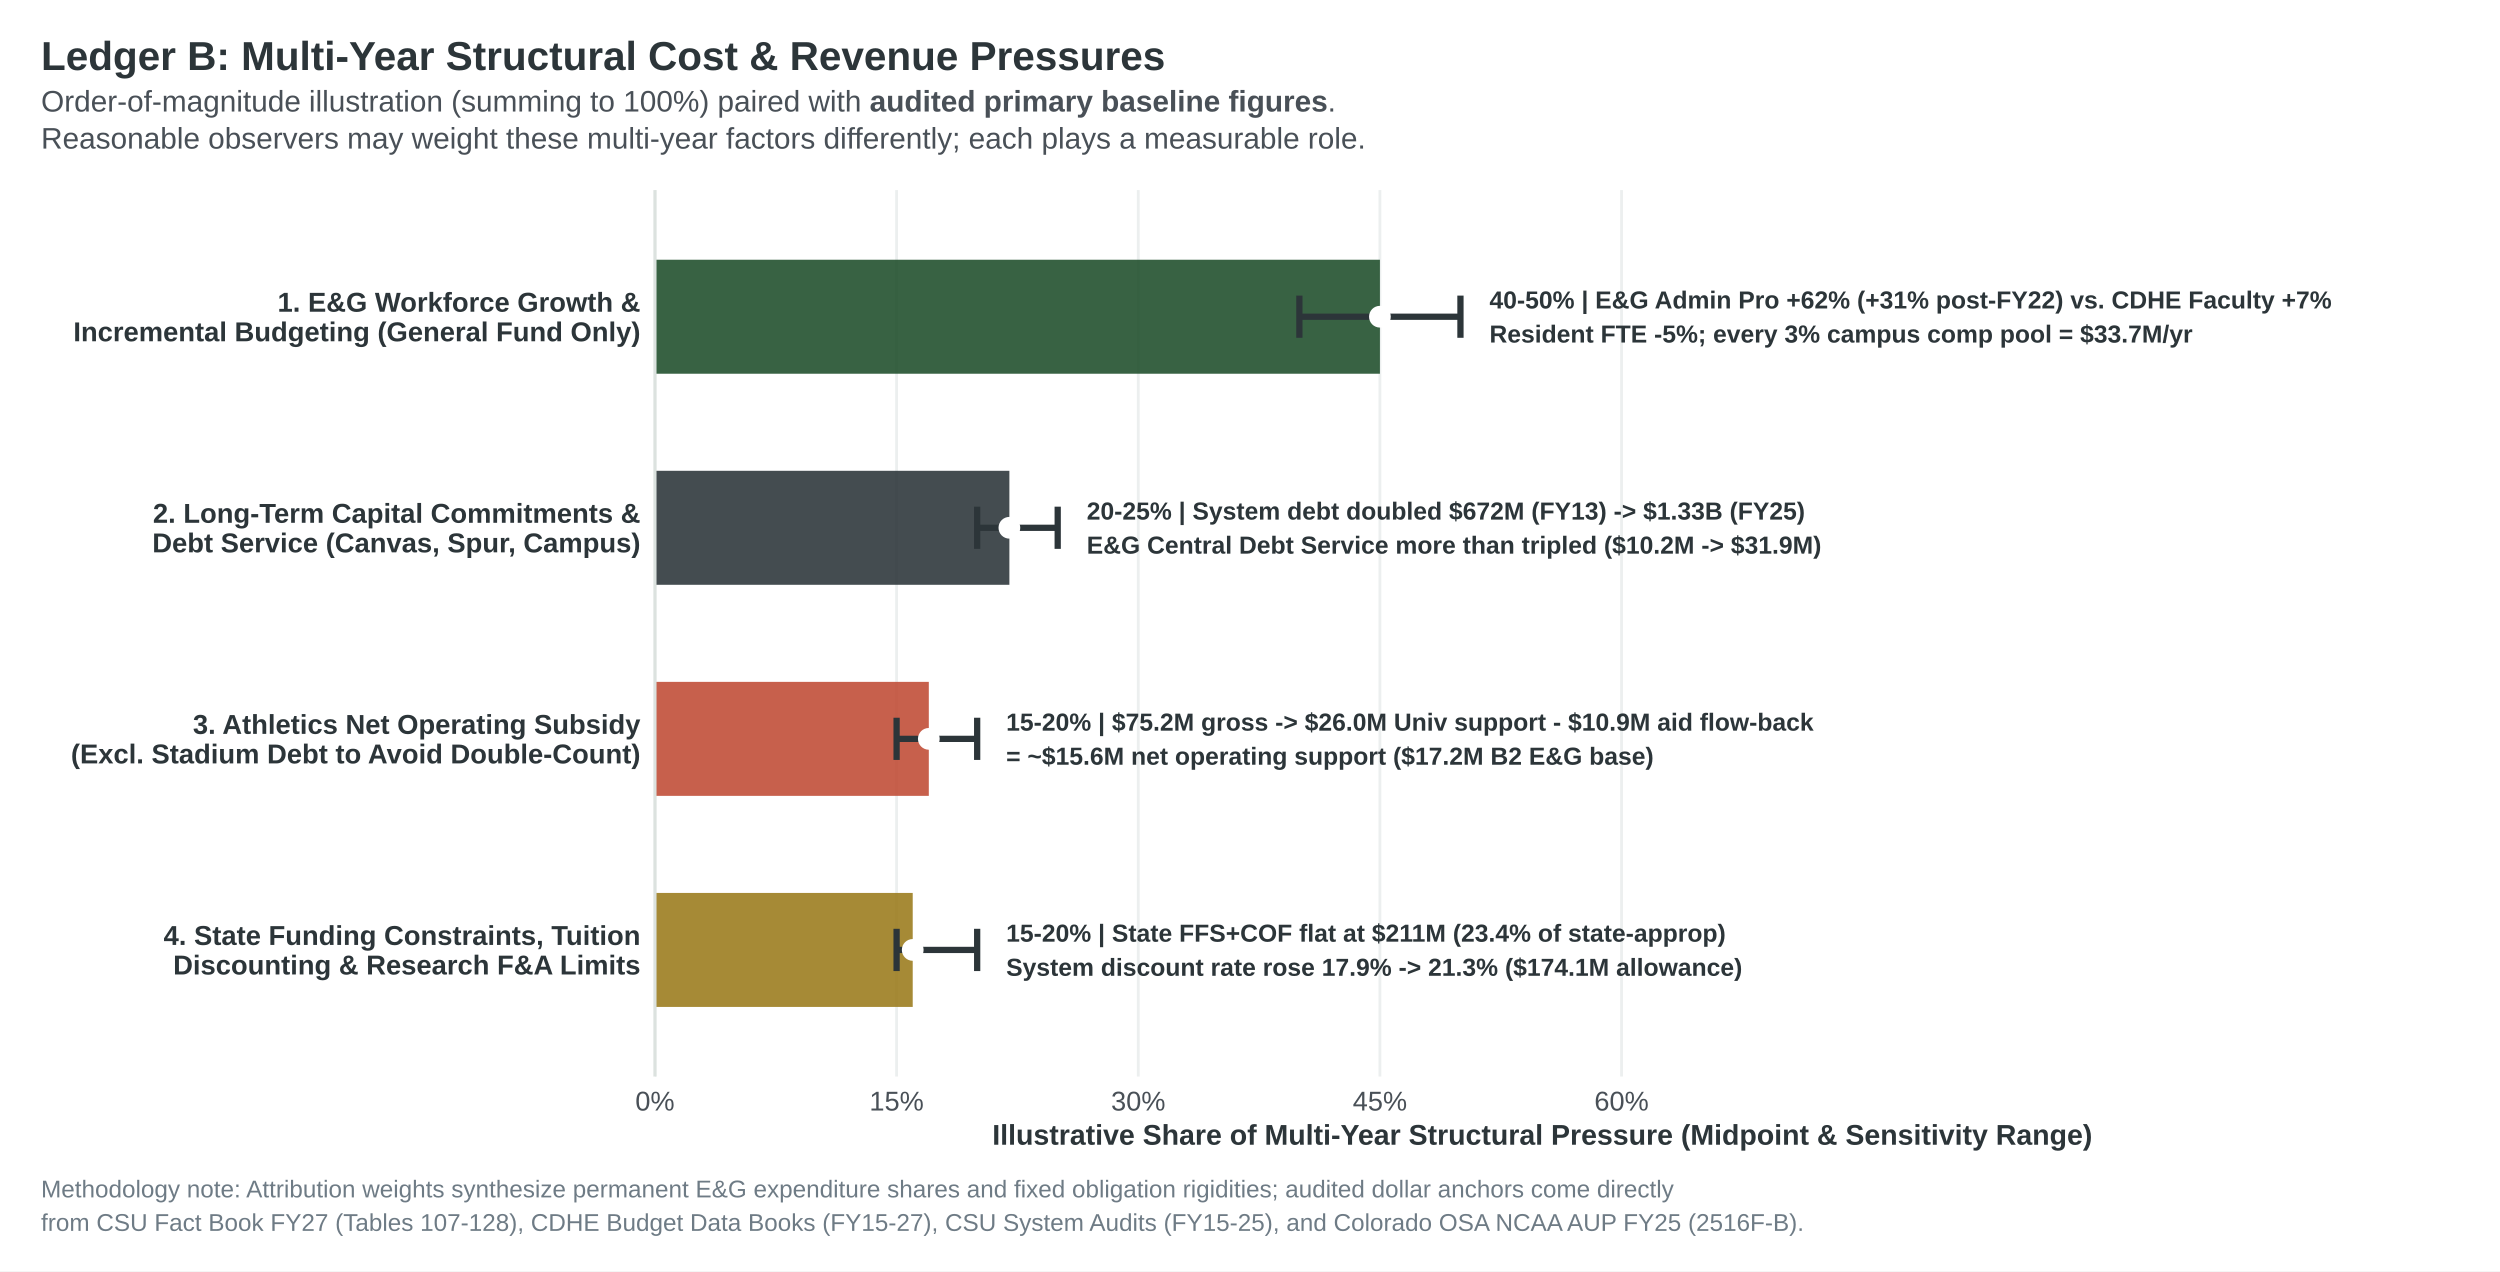
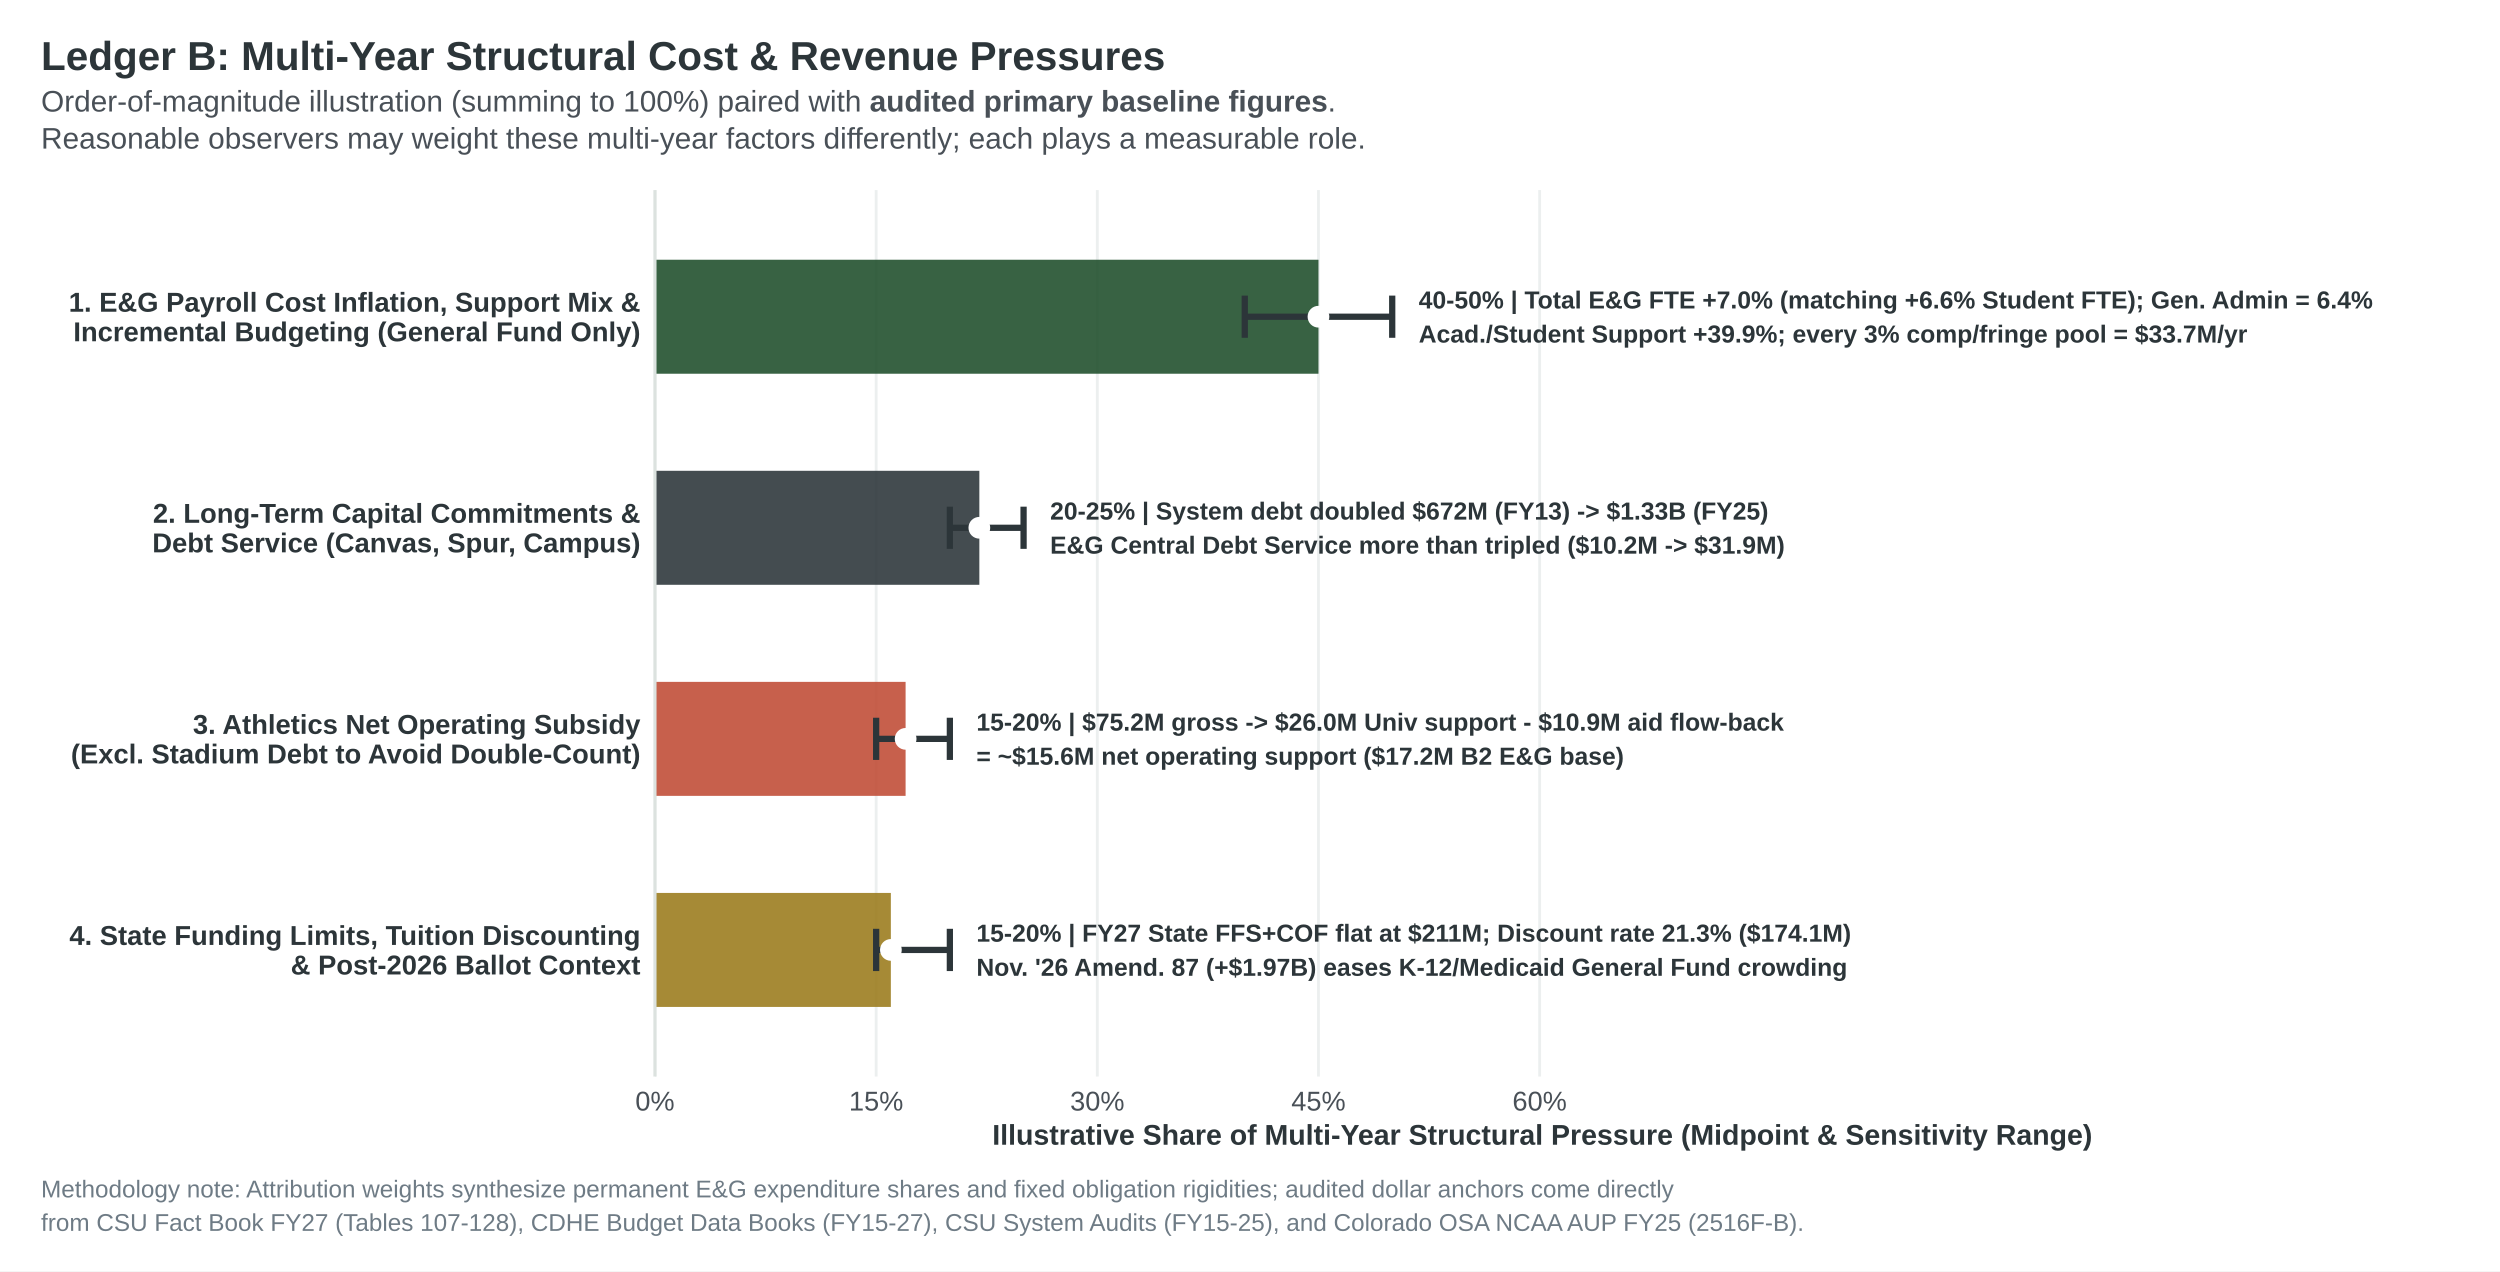
<svg xmlns="http://www.w3.org/2000/svg" width="849.60pt" height="432.00pt" viewBox="0 0 849.60 432.00">
  <g class="svglite">
    <defs>
      <style type="text/css">
    .svglite line, .svglite polyline, .svglite polygon, .svglite path, .svglite rect, .svglite circle {
      fill: none;
      stroke: #000000;
      stroke-linecap: round;
      stroke-linejoin: round;
      stroke-miterlimit: 10.00;
    }
    .svglite text {
      white-space: pre;
    }
    .svglite g.glyphgroup path {
      fill: inherit;
      stroke: none;
    }
  </style>
    </defs>
    <rect width="100%" height="100%" style="stroke: none; fill: #FFFFFF;" />
    <defs>
      <clipPath id="cpMC4wMHw4NDkuNjB8MC4wMHw0MzIuMDA=">
        <rect x="0.00" y="0.00" width="849.60" height="432.00" />
      </clipPath>
    </defs>
    <g clip-path="url(#cpMC4wMHw4NDkuNjB8MC4wMHw0MzIuMDA=)">
      <rect x="0" y="-0" width="849.60" height="432.00" style="stroke-width: 1.07; stroke: none; fill: #FFFFFF;" />
    </g>
    <defs>
      <clipPath id="cpMjIyLjU4fDgyNS42OXw2NC41OXwzNjUuODY=">
        <rect x="222.58" y="64.59" width="603.11" height="301.27" />
      </clipPath>
    </defs>
    <g clip-path="url(#cpMjIyLjU4fDgyNS42OXw2NC41OXwzNjUuODY=)">
      <rect x="222.58" y="64.59" width="603.11" height="301.27" style="stroke-width: 1.07; stroke: none; fill: #FFFFFF;" />
      <polyline points="222.58,365.86 222.58,64.59 " style="stroke-width: 0.96; stroke: #ECEFEF; stroke-linecap: butt;" />
-       <polyline points="304.70,365.86 304.70,64.59 " style="stroke-width: 0.96; stroke: #ECEFEF; stroke-linecap: butt;" />
-       <polyline points="386.83,365.86 386.83,64.59 " style="stroke-width: 0.96; stroke: #ECEFEF; stroke-linecap: butt;" />
-       <polyline points="468.95,365.86 468.95,64.59 " style="stroke-width: 0.96; stroke: #ECEFEF; stroke-linecap: butt;" />
-       <polyline points="551.07,365.86 551.07,64.59 " style="stroke-width: 0.96; stroke: #ECEFEF; stroke-linecap: butt;" />
-       <rect x="222.58" y="88.26" width="246.37" height="38.74" style="stroke-width: 1.07; stroke: none; stroke-linecap: butt; stroke-linejoin: miter; fill: #1E4D2B; fill-opacity: 0.88;" />
-       <rect x="222.58" y="159.99" width="120.45" height="38.74" style="stroke-width: 1.07; stroke: none; stroke-linecap: butt; stroke-linejoin: miter; fill: #2C3539; fill-opacity: 0.88;" />
-       <rect x="222.58" y="231.72" width="93.07" height="38.74" style="stroke-width: 1.07; stroke: none; stroke-linecap: butt; stroke-linejoin: miter; fill: #C04B35; fill-opacity: 0.88;" />
-       <rect x="222.58" y="303.46" width="87.60" height="38.74" style="stroke-width: 1.07; stroke: none; stroke-linecap: butt; stroke-linejoin: miter; fill: #9A7B1C; fill-opacity: 0.88;" />
-       <polyline points="496.32,114.80 496.32,100.45 " style="stroke-width: 2.13; stroke: #2C3539; stroke-linecap: butt;" />
-       <polyline points="496.32,107.63 441.58,107.63 " style="stroke-width: 2.13; stroke: #2C3539; stroke-linecap: butt;" />
-       <polyline points="441.58,114.80 441.58,100.45 " style="stroke-width: 2.13; stroke: #2C3539; stroke-linecap: butt;" />
-       <polyline points="359.45,186.53 359.45,172.19 " style="stroke-width: 2.13; stroke: #2C3539; stroke-linecap: butt;" />
-       <polyline points="359.45,179.36 332.08,179.36 " style="stroke-width: 2.13; stroke: #2C3539; stroke-linecap: butt;" />
-       <polyline points="332.08,186.53 332.08,172.19 " style="stroke-width: 2.13; stroke: #2C3539; stroke-linecap: butt;" />
-       <polyline points="332.08,258.26 332.08,243.92 " style="stroke-width: 2.13; stroke: #2C3539; stroke-linecap: butt;" />
-       <polyline points="332.08,251.09 304.70,251.09 " style="stroke-width: 2.13; stroke: #2C3539; stroke-linecap: butt;" />
-       <polyline points="304.70,258.26 304.70,243.92 " style="stroke-width: 2.13; stroke: #2C3539; stroke-linecap: butt;" />
-       <polyline points="332.08,330.00 332.08,315.65 " style="stroke-width: 2.13; stroke: #2C3539; stroke-linecap: butt;" />
-       <polyline points="332.08,322.82 304.70,322.82 " style="stroke-width: 2.13; stroke: #2C3539; stroke-linecap: butt;" />
-       <polyline points="304.70,330.00 304.70,315.65 " style="stroke-width: 2.13; stroke: #2C3539; stroke-linecap: butt;" />
-       <circle cx="468.95" cy="107.63" r="3.34" style="stroke-width: 0.71; stroke: #FFFFFF; fill: #FFFFFF;" />
-       <circle cx="343.03" cy="179.36" r="3.34" style="stroke-width: 0.71; stroke: #FFFFFF; fill: #FFFFFF;" />
-       <circle cx="315.65" cy="251.09" r="3.34" style="stroke-width: 0.71; stroke: #FFFFFF; fill: #FFFFFF;" />
-       <circle cx="310.18" cy="322.82" r="3.34" style="stroke-width: 0.71; stroke: #FFFFFF; fill: #FFFFFF;" />
-       <text x="506.18" y="104.84" style="font-size: 8.39px; font-weight: bold;fill: #2C3539; font-family: &quot;Arial&quot;;" textLength="290.95px" lengthAdjust="spacingAndGlyphs">40-50%  |  E&amp;G Admin Pro +62% (+31% post-FY22) vs. CDHE Faculty +7%</text>
-       <text x="506.18" y="116.42" style="font-size: 8.39px; font-weight: bold;fill: #2C3539; font-family: &quot;Arial&quot;;" textLength="239.02px" lengthAdjust="spacingAndGlyphs">Resident FTE -5%; every 3% campus comp pool = $33.7M/yr</text>
-       <text x="369.31" y="176.57" style="font-size: 8.39px; font-weight: bold;fill: #2C3539; font-family: &quot;Arial&quot;;" textLength="248.86px" lengthAdjust="spacingAndGlyphs">20-25%  |  System debt doubled $672M (FY13) -&gt; $1.33B (FY25)</text>
-       <text x="369.31" y="188.15" style="font-size: 8.39px; font-weight: bold;fill: #2C3539; font-family: &quot;Arial&quot;;" textLength="249.77px" lengthAdjust="spacingAndGlyphs">E&amp;G Central Debt Service more than tripled ($10.2M -&gt; $31.9M)</text>
-       <text x="341.93" y="248.30" style="font-size: 8.39px; font-weight: bold;fill: #2C3539; font-family: &quot;Arial&quot;;" textLength="279.17px" lengthAdjust="spacingAndGlyphs">15-20%  |  $75.2M gross -&gt; $26.0M Univ support - $10.9M aid flow-back</text>
-       <text x="341.93" y="259.88" style="font-size: 8.39px; font-weight: bold;fill: #2C3539; font-family: &quot;Arial&quot;;" textLength="220.16px" lengthAdjust="spacingAndGlyphs">= ~$15.6M net operating support ($17.2M B2 E&amp;G base)</text>
-       <text x="341.93" y="320.03" style="font-size: 8.39px; font-weight: bold;fill: #2C3539; font-family: &quot;Arial&quot;;" textLength="249.31px" lengthAdjust="spacingAndGlyphs">15-20%  |  State FFS+COF flat at $211M (23.4% of state-approp)</text>
-       <text x="341.93" y="331.62" style="font-size: 8.39px; font-weight: bold;fill: #2C3539; font-family: &quot;Arial&quot;;" textLength="250.28px" lengthAdjust="spacingAndGlyphs">System discount rate rose 17.9% -&gt; 21.3% ($174.1M allowance)</text>
+       <polyline points="297.75,365.86 297.75,64.59 " style="stroke-width: 0.96; stroke: #ECEFEF; stroke-linecap: butt;" />
+       <polyline points="372.91,365.86 372.91,64.59 " style="stroke-width: 0.96; stroke: #ECEFEF; stroke-linecap: butt;" />
+       <polyline points="448.07,365.86 448.07,64.59 " style="stroke-width: 0.96; stroke: #ECEFEF; stroke-linecap: butt;" />
+       <polyline points="523.23,365.86 523.23,64.59 " style="stroke-width: 0.96; stroke: #ECEFEF; stroke-linecap: butt;" />
+       <rect x="222.58" y="88.26" width="225.49" height="38.74" style="stroke-width: 1.07; stroke: none; stroke-linecap: butt; stroke-linejoin: miter; fill: #1E4D2B; fill-opacity: 0.88;" />
+       <rect x="222.58" y="159.99" width="110.24" height="38.74" style="stroke-width: 1.07; stroke: none; stroke-linecap: butt; stroke-linejoin: miter; fill: #2C3539; fill-opacity: 0.88;" />
+       <rect x="222.58" y="231.72" width="85.18" height="38.74" style="stroke-width: 1.07; stroke: none; stroke-linecap: butt; stroke-linejoin: miter; fill: #C04B35; fill-opacity: 0.88;" />
+       <rect x="222.58" y="303.46" width="80.17" height="38.74" style="stroke-width: 1.07; stroke: none; stroke-linecap: butt; stroke-linejoin: miter; fill: #9A7B1C; fill-opacity: 0.88;" />
+       <polyline points="473.13,114.80 473.13,100.45 " style="stroke-width: 2.13; stroke: #2C3539; stroke-linecap: butt;" />
+       <polyline points="473.13,107.63 423.02,107.63 " style="stroke-width: 2.13; stroke: #2C3539; stroke-linecap: butt;" />
+       <polyline points="423.02,114.80 423.02,100.45 " style="stroke-width: 2.13; stroke: #2C3539; stroke-linecap: butt;" />
+       <polyline points="347.85,186.53 347.85,172.19 " style="stroke-width: 2.13; stroke: #2C3539; stroke-linecap: butt;" />
+       <polyline points="347.85,179.36 322.80,179.36 " style="stroke-width: 2.13; stroke: #2C3539; stroke-linecap: butt;" />
+       <polyline points="322.80,186.53 322.80,172.19 " style="stroke-width: 2.13; stroke: #2C3539; stroke-linecap: butt;" />
+       <polyline points="322.80,258.26 322.80,243.92 " style="stroke-width: 2.13; stroke: #2C3539; stroke-linecap: butt;" />
+       <polyline points="322.80,251.09 297.75,251.09 " style="stroke-width: 2.13; stroke: #2C3539; stroke-linecap: butt;" />
+       <polyline points="297.75,258.26 297.75,243.92 " style="stroke-width: 2.13; stroke: #2C3539; stroke-linecap: butt;" />
+       <polyline points="322.80,330.00 322.80,315.65 " style="stroke-width: 2.13; stroke: #2C3539; stroke-linecap: butt;" />
+       <polyline points="322.80,322.82 297.75,322.82 " style="stroke-width: 2.13; stroke: #2C3539; stroke-linecap: butt;" />
+       <polyline points="297.75,330.00 297.75,315.65 " style="stroke-width: 2.13; stroke: #2C3539; stroke-linecap: butt;" />
+       <circle cx="448.07" cy="107.63" r="3.34" style="stroke-width: 0.71; stroke: #FFFFFF; fill: #FFFFFF;" />
+       <circle cx="332.82" cy="179.36" r="3.34" style="stroke-width: 0.71; stroke: #FFFFFF; fill: #FFFFFF;" />
+       <circle cx="307.77" cy="251.09" r="3.34" style="stroke-width: 0.71; stroke: #FFFFFF; fill: #FFFFFF;" />
+       <circle cx="302.76" cy="322.82" r="3.34" style="stroke-width: 0.71; stroke: #FFFFFF; fill: #FFFFFF;" />
+       <text x="482.14" y="104.84" style="font-size: 8.39px; font-weight: bold;fill: #2C3539; font-family: &quot;Arial&quot;;" textLength="328.95px" lengthAdjust="spacingAndGlyphs">40-50%  |  Total E&amp;G FTE +7.0% (matching +6.6% Student FTE); Gen. Admin = 6.4%</text>
+       <text x="482.14" y="116.42" style="font-size: 8.39px; font-weight: bold;fill: #2C3539; font-family: &quot;Arial&quot;;" textLength="281.67px" lengthAdjust="spacingAndGlyphs">Acad./Student Support +39.9%; every 3% comp/fringe pool = $33.7M/yr</text>
+       <text x="356.87" y="176.57" style="font-size: 8.39px; font-weight: bold;fill: #2C3539; font-family: &quot;Arial&quot;;" textLength="248.86px" lengthAdjust="spacingAndGlyphs">20-25%  |  System debt doubled $672M (FY13) -&gt; $1.33B (FY25)</text>
+       <text x="356.87" y="188.15" style="font-size: 8.39px; font-weight: bold;fill: #2C3539; font-family: &quot;Arial&quot;;" textLength="249.77px" lengthAdjust="spacingAndGlyphs">E&amp;G Central Debt Service more than tripled ($10.2M -&gt; $31.9M)</text>
+       <text x="331.82" y="248.30" style="font-size: 8.39px; font-weight: bold;fill: #2C3539; font-family: &quot;Arial&quot;;" textLength="279.17px" lengthAdjust="spacingAndGlyphs">15-20%  |  $75.2M gross -&gt; $26.0M Univ support - $10.9M aid flow-back</text>
+       <text x="331.82" y="259.88" style="font-size: 8.39px; font-weight: bold;fill: #2C3539; font-family: &quot;Arial&quot;;" textLength="220.16px" lengthAdjust="spacingAndGlyphs">= ~$15.6M net operating support ($17.2M B2 E&amp;G base)</text>
+       <text x="331.82" y="320.03" style="font-size: 8.39px; font-weight: bold;fill: #2C3539; font-family: &quot;Arial&quot;;" textLength="302.05px" lengthAdjust="spacingAndGlyphs">15-20%  |  FY27 State FFS+COF flat at $211M; Discount rate 21.3% ($174.1M)</text>
+       <text x="331.82" y="331.62" style="font-size: 8.39px; font-weight: bold;fill: #2C3539; font-family: &quot;Arial&quot;;" textLength="296.09px" lengthAdjust="spacingAndGlyphs">Nov. '26 Amend. 87 (+$1.97B) eases K-12/Medicaid General Fund crowding</text>
    </g>
    <g clip-path="url(#cpMC4wMHw4NDkuNjB8MC4wMHw0MzIuMDA=)">
      <polyline points="222.58,365.86 222.58,64.59 " style="stroke-width: 1.07; stroke: #DCE2DF; stroke-linecap: butt;" />
-       <text x="217.65" y="321.13" text-anchor="end" style="font-size: 9.30px; font-weight: bold;fill: #2C3539; font-family: &quot;Arial&quot;;" textLength="161.88px" lengthAdjust="spacingAndGlyphs">4. State Funding Constraints, Tuition</text>
-       <text x="217.65" y="331.17" text-anchor="end" style="font-size: 9.30px; font-weight: bold;fill: #2C3539; font-family: &quot;Arial&quot;;" textLength="169.02px" lengthAdjust="spacingAndGlyphs">    Discounting &amp; Research F&amp;A Limits</text>
+       <text x="217.65" y="321.13" text-anchor="end" style="font-size: 9.30px; font-weight: bold;fill: #2C3539; font-family: &quot;Arial&quot;;" textLength="193.84px" lengthAdjust="spacingAndGlyphs">4. State Funding Limits, Tuition Discounting</text>
+       <text x="217.65" y="331.17" text-anchor="end" style="font-size: 9.30px; font-weight: bold;fill: #2C3539; font-family: &quot;Arial&quot;;" textLength="129.09px" lengthAdjust="spacingAndGlyphs">    &amp; Post-2026 Ballot Context</text>
      <text x="217.65" y="249.40" text-anchor="end" style="font-size: 9.30px; font-weight: bold;fill: #2C3539; font-family: &quot;Arial&quot;;" textLength="151.98px" lengthAdjust="spacingAndGlyphs">3. Athletics Net Operating Subsidy</text>
      <text x="217.65" y="259.44" text-anchor="end" style="font-size: 9.30px; font-weight: bold;fill: #2C3539; font-family: &quot;Arial&quot;;" textLength="203.70px" lengthAdjust="spacingAndGlyphs">    (Excl. Stadium Debt to Avoid Double-Count)</text>
      <text x="217.65" y="177.66" text-anchor="end" style="font-size: 9.30px; font-weight: bold;fill: #2C3539; font-family: &quot;Arial&quot;;" textLength="165.56px" lengthAdjust="spacingAndGlyphs">2. Long-Term Capital Commitments &amp;</text>
      <text x="217.65" y="187.71" text-anchor="end" style="font-size: 9.30px; font-weight: bold;fill: #2C3539; font-family: &quot;Arial&quot;;" textLength="176.12px" lengthAdjust="spacingAndGlyphs">    Debt Service (Canvas, Spur, Campus)</text>
-       <text x="217.65" y="105.93" text-anchor="end" style="font-size: 9.30px; font-weight: bold;fill: #2C3539; font-family: &quot;Arial&quot;;" textLength="123.28px" lengthAdjust="spacingAndGlyphs">1. E&amp;G Workforce Growth &amp;</text>
+       <text x="217.65" y="105.93" text-anchor="end" style="font-size: 9.30px; font-weight: bold;fill: #2C3539; font-family: &quot;Arial&quot;;" textLength="194.12px" lengthAdjust="spacingAndGlyphs">1. E&amp;G Payroll Cost Inflation, Support Mix &amp;</text>
      <text x="217.65" y="115.98" text-anchor="end" style="font-size: 9.30px; font-weight: bold;fill: #2C3539; font-family: &quot;Arial&quot;;" textLength="202.88px" lengthAdjust="spacingAndGlyphs">    Incremental Budgeting (General Fund Only)</text>
      <text x="222.58" y="377.41" text-anchor="middle" style="font-size: 9.24px;fill: #495057; font-family: &quot;Arial&quot;;" textLength="13.34px" lengthAdjust="spacingAndGlyphs">0%</text>
-       <text x="304.70" y="377.41" text-anchor="middle" style="font-size: 9.24px;fill: #495057; font-family: &quot;Arial&quot;;" textLength="18.48px" lengthAdjust="spacingAndGlyphs">15%</text>
-       <text x="386.83" y="377.41" text-anchor="middle" style="font-size: 9.24px;fill: #495057; font-family: &quot;Arial&quot;;" textLength="18.48px" lengthAdjust="spacingAndGlyphs">30%</text>
-       <text x="468.95" y="377.41" text-anchor="middle" style="font-size: 9.24px;fill: #495057; font-family: &quot;Arial&quot;;" textLength="18.48px" lengthAdjust="spacingAndGlyphs">45%</text>
-       <text x="551.07" y="377.41" text-anchor="middle" style="font-size: 9.24px;fill: #495057; font-family: &quot;Arial&quot;;" textLength="18.48px" lengthAdjust="spacingAndGlyphs">60%</text>
+       <text x="297.75" y="377.41" text-anchor="middle" style="font-size: 9.24px;fill: #495057; font-family: &quot;Arial&quot;;" textLength="18.48px" lengthAdjust="spacingAndGlyphs">15%</text>
+       <text x="372.91" y="377.41" text-anchor="middle" style="font-size: 9.24px;fill: #495057; font-family: &quot;Arial&quot;;" textLength="18.48px" lengthAdjust="spacingAndGlyphs">30%</text>
+       <text x="448.07" y="377.41" text-anchor="middle" style="font-size: 9.24px;fill: #495057; font-family: &quot;Arial&quot;;" textLength="18.48px" lengthAdjust="spacingAndGlyphs">45%</text>
+       <text x="523.23" y="377.41" text-anchor="middle" style="font-size: 9.24px;fill: #495057; font-family: &quot;Arial&quot;;" textLength="18.48px" lengthAdjust="spacingAndGlyphs">60%</text>
      <text x="524.14" y="389.02" text-anchor="middle" style="font-size: 9.68px; font-weight: bold;fill: #2C3539; font-family: &quot;Arial&quot;;" textLength="373.44px" lengthAdjust="spacingAndGlyphs">Illustrative Share of Multi-Year Structural Pressure (Midpoint &amp; Sensitivity Range)</text>
      <text x="13.95" y="37.91" style="font-size: 10.12px;fill: #495057; font-family: &quot;Arial&quot;;" textLength="88.22px" lengthAdjust="spacingAndGlyphs">Order-of-magnitude</text>
      <text x="104.98" y="37.91" style="font-size: 10.12px;fill: #495057; font-family: &quot;Arial&quot;;" textLength="45.55px" lengthAdjust="spacingAndGlyphs">illustration</text>
      <text x="153.34" y="37.91" style="font-size: 10.12px;fill: #495057; font-family: &quot;Arial&quot;;" textLength="44.39px" lengthAdjust="spacingAndGlyphs">(summing</text>
      <text x="200.54" y="37.91" style="font-size: 10.12px;fill: #495057; font-family: &quot;Arial&quot;;" textLength="8.44px" lengthAdjust="spacingAndGlyphs">to</text>
      <text x="211.79" y="37.91" style="font-size: 10.12px;fill: #495057; font-family: &quot;Arial&quot;;" textLength="29.22px" lengthAdjust="spacingAndGlyphs">100%)</text>
      <text x="243.82" y="37.91" style="font-size: 10.12px;fill: #495057; font-family: &quot;Arial&quot;;" textLength="28.11px" lengthAdjust="spacingAndGlyphs">paired</text>
      <text x="274.74" y="37.91" style="font-size: 10.12px;fill: #495057; font-family: &quot;Arial&quot;;" textLength="17.98px" lengthAdjust="spacingAndGlyphs">with</text>
      <text x="295.54" y="37.91" style="font-size: 10.12px; font-weight: bold;fill: #495057; font-family: &quot;Arial&quot;;" textLength="35.94px" lengthAdjust="spacingAndGlyphs">audited</text>
      <text x="334.29" y="37.91" style="font-size: 10.12px; font-weight: bold;fill: #495057; font-family: &quot;Arial&quot;;" textLength="37.09px" lengthAdjust="spacingAndGlyphs">primary</text>
      <text x="374.20" y="37.91" style="font-size: 10.12px; font-weight: bold;fill: #495057; font-family: &quot;Arial&quot;;" textLength="40.47px" lengthAdjust="spacingAndGlyphs">baseline</text>
      <text x="417.48" y="37.91" style="font-size: 10.12px; font-weight: bold;fill: #495057; font-family: &quot;Arial&quot;;" textLength="33.70px" lengthAdjust="spacingAndGlyphs">figures</text>
      <text x="451.18" y="37.91" style="font-size: 10.12px;fill: #495057; font-family: &quot;Arial&quot;;" textLength="2.81px" lengthAdjust="spacingAndGlyphs">.</text>
      <text x="13.95" y="50.51" style="font-size: 10.12px;fill: #495057; font-family: &quot;Arial&quot;;" textLength="53.98px" lengthAdjust="spacingAndGlyphs">Reasonable</text>
      <text x="70.74" y="50.51" style="font-size: 10.12px;fill: #495057; font-family: &quot;Arial&quot;;" textLength="44.41px" lengthAdjust="spacingAndGlyphs">observers</text>
      <text x="117.96" y="50.51" style="font-size: 10.12px;fill: #495057; font-family: &quot;Arial&quot;;" textLength="19.11px" lengthAdjust="spacingAndGlyphs">may</text>
      <text x="139.89" y="50.51" style="font-size: 10.12px;fill: #495057; font-family: &quot;Arial&quot;;" textLength="29.23px" lengthAdjust="spacingAndGlyphs">weight</text>
      <text x="171.93" y="50.51" style="font-size: 10.12px;fill: #495057; font-family: &quot;Arial&quot;;" textLength="24.75px" lengthAdjust="spacingAndGlyphs">these</text>
      <text x="199.49" y="50.51" style="font-size: 10.12px;fill: #495057; font-family: &quot;Arial&quot;;" textLength="44.39px" lengthAdjust="spacingAndGlyphs">multi-year</text>
      <text x="246.70" y="50.51" style="font-size: 10.12px;fill: #495057; font-family: &quot;Arial&quot;;" textLength="30.36px" lengthAdjust="spacingAndGlyphs">factors</text>
      <text x="279.87" y="50.51" style="font-size: 10.12px;fill: #495057; font-family: &quot;Arial&quot;;" textLength="46.48px" lengthAdjust="spacingAndGlyphs">differently;</text>
      <text x="329.17" y="50.51" style="font-size: 10.12px;fill: #495057; font-family: &quot;Arial&quot;;" textLength="21.94px" lengthAdjust="spacingAndGlyphs">each</text>
      <text x="353.92" y="50.51" style="font-size: 10.12px;fill: #495057; font-family: &quot;Arial&quot;;" textLength="23.62px" lengthAdjust="spacingAndGlyphs">plays</text>
      <text x="380.35" y="50.51" style="font-size: 10.12px;fill: #495057; font-family: &quot;Arial&quot;;" textLength="5.62px" lengthAdjust="spacingAndGlyphs">a</text>
      <text x="388.79" y="50.51" style="font-size: 10.12px;fill: #495057; font-family: &quot;Arial&quot;;" textLength="52.84px" lengthAdjust="spacingAndGlyphs">measurable</text>
      <text x="444.45" y="50.51" style="font-size: 10.12px;fill: #495057; font-family: &quot;Arial&quot;;" textLength="19.67px" lengthAdjust="spacingAndGlyphs">role.</text>
      <text x="13.95" y="23.79" style="font-size: 13.75px; font-weight: bold;fill: #2C3539; font-family: &quot;Arial&quot;;" textLength="381.92px" lengthAdjust="spacingAndGlyphs">Ledger B: Multi-Year Structural Cost &amp; Revenue Pressures</text>
      <text x="13.95" y="406.92" style="font-size: 8.25px;fill: #6E7B85; font-family: &quot;Arial&quot;;" textLength="555.36px" lengthAdjust="spacingAndGlyphs">Methodology note: Attribution weights synthesize permanent E&amp;G expenditure shares and fixed obligation rigidities; audited dollar anchors come directly</text>
      <text x="13.95" y="418.31" style="font-size: 8.25px;fill: #6E7B85; font-family: &quot;Arial&quot;;" textLength="599.53px" lengthAdjust="spacingAndGlyphs">from CSU Fact Book FY27 (Tables 107-128), CDHE Budget Data Books (FY15-27), CSU System Audits (FY15-25), and Colorado OSA NCAA AUP FY25 (2516F-B).</text>
    </g>
  </g>
</svg>
